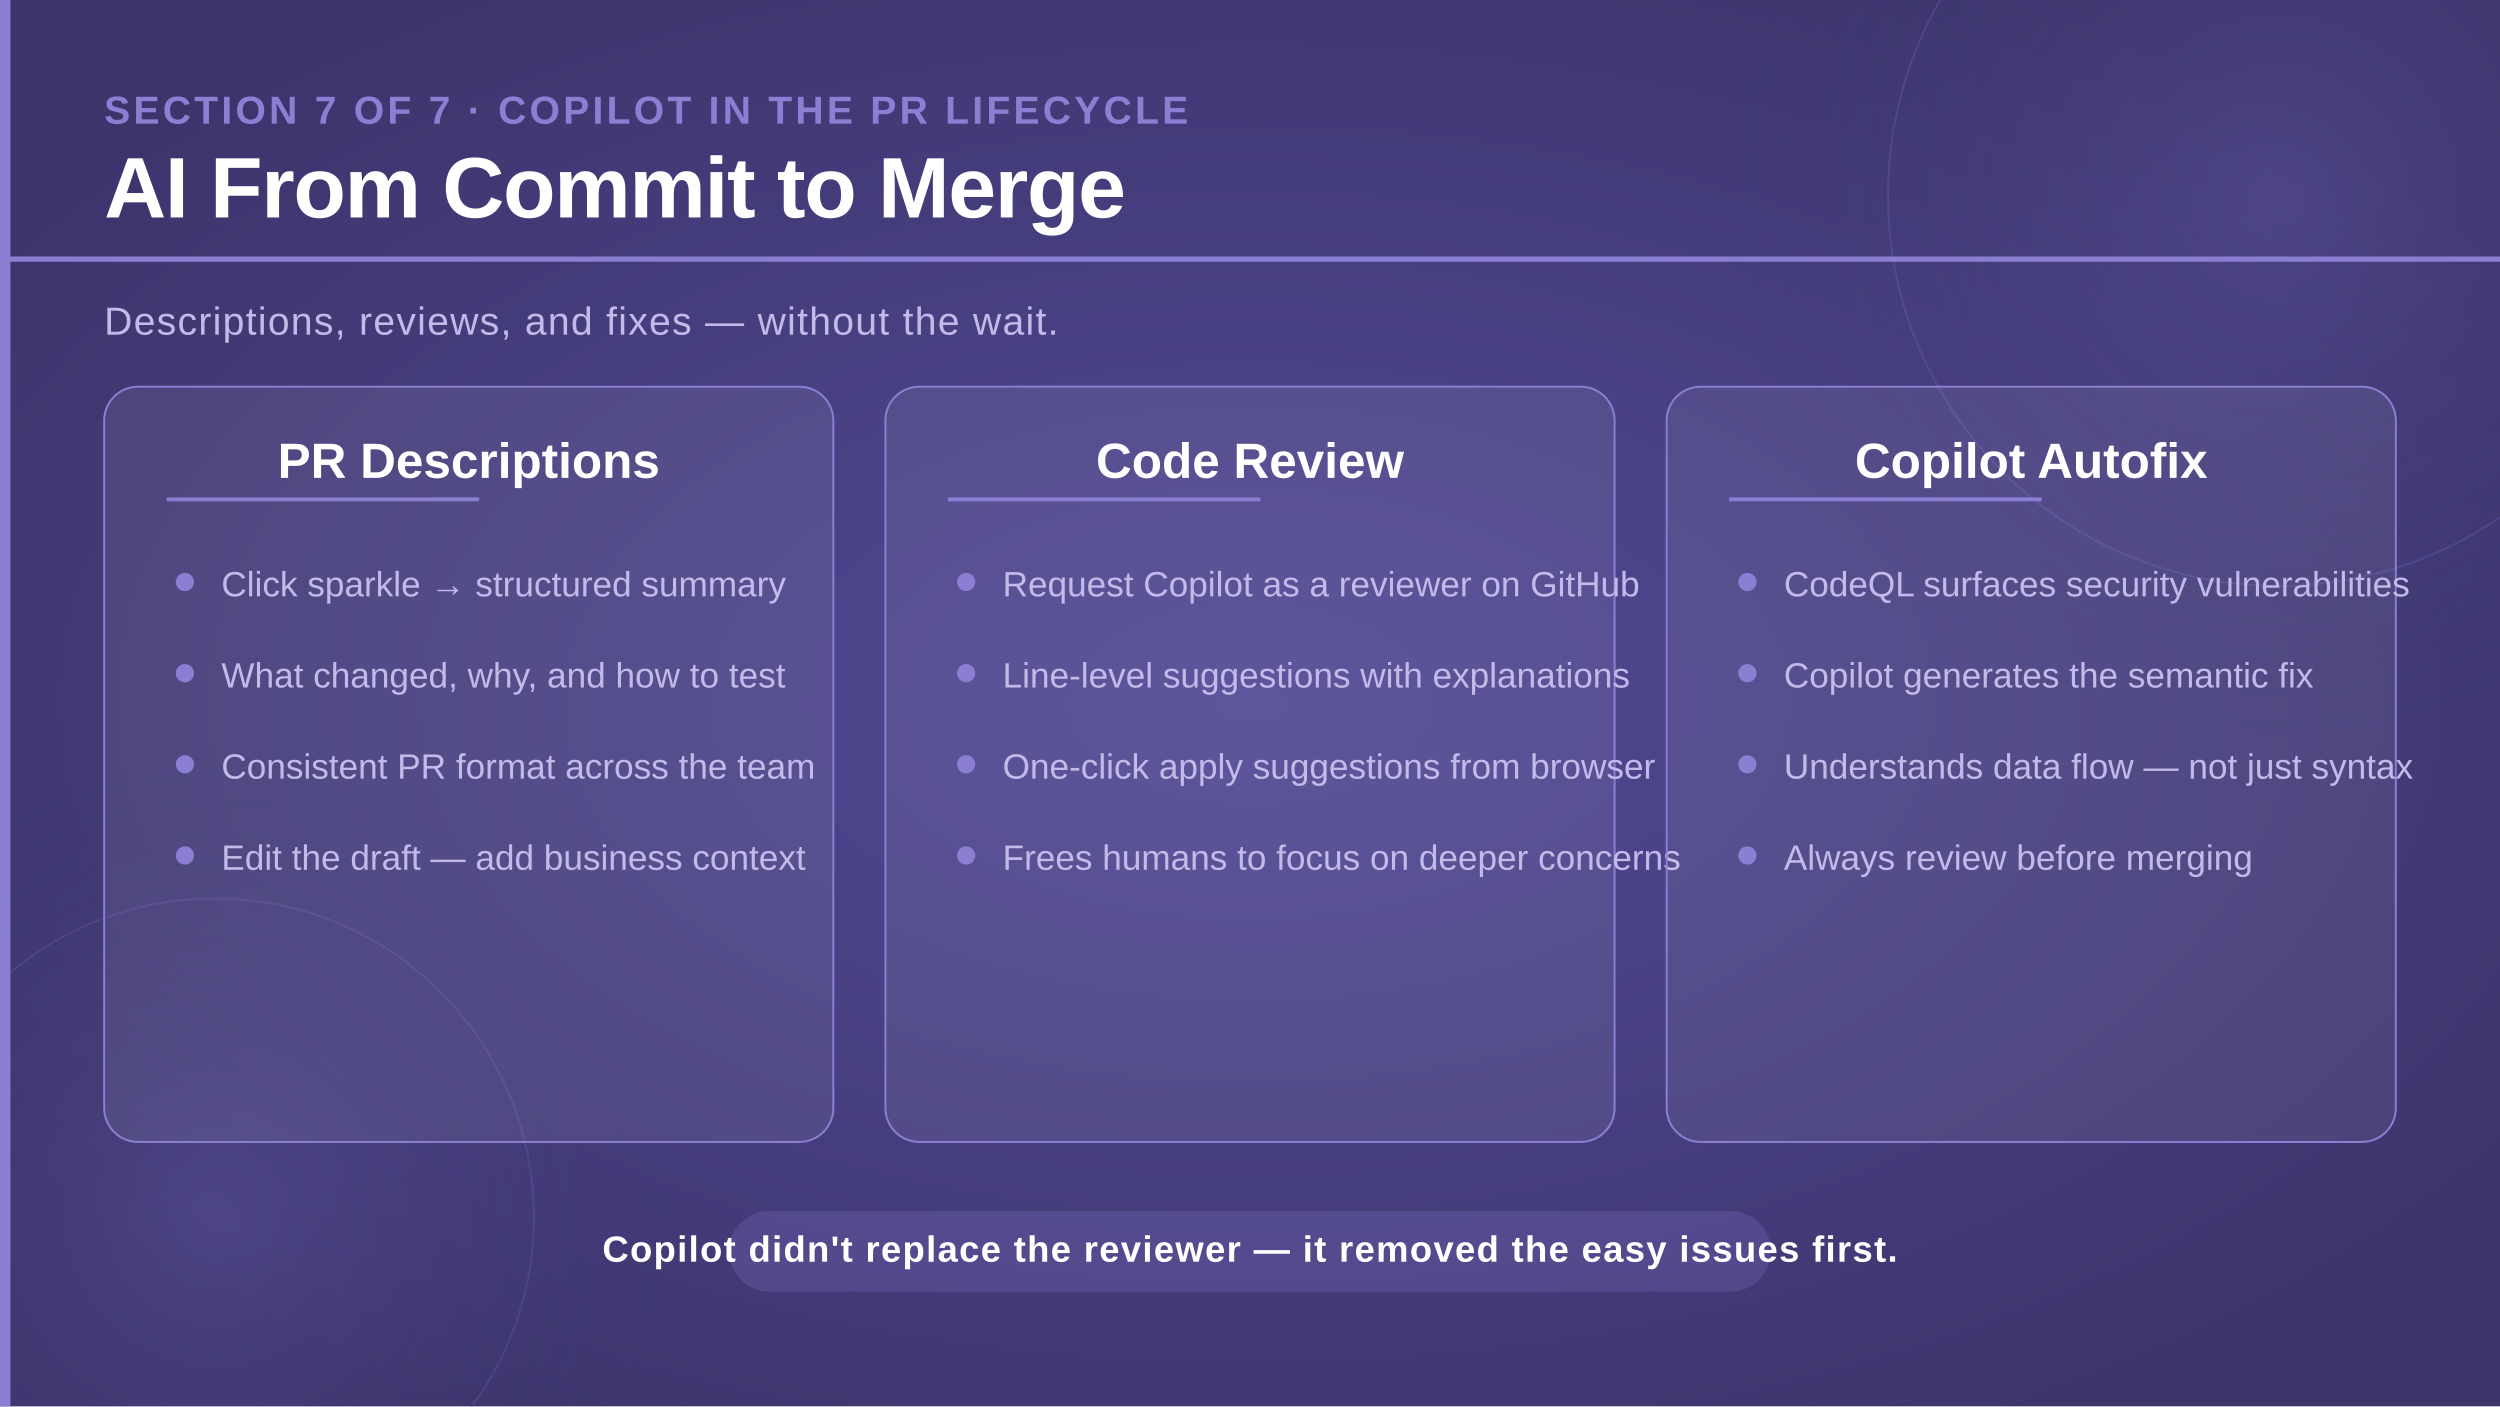
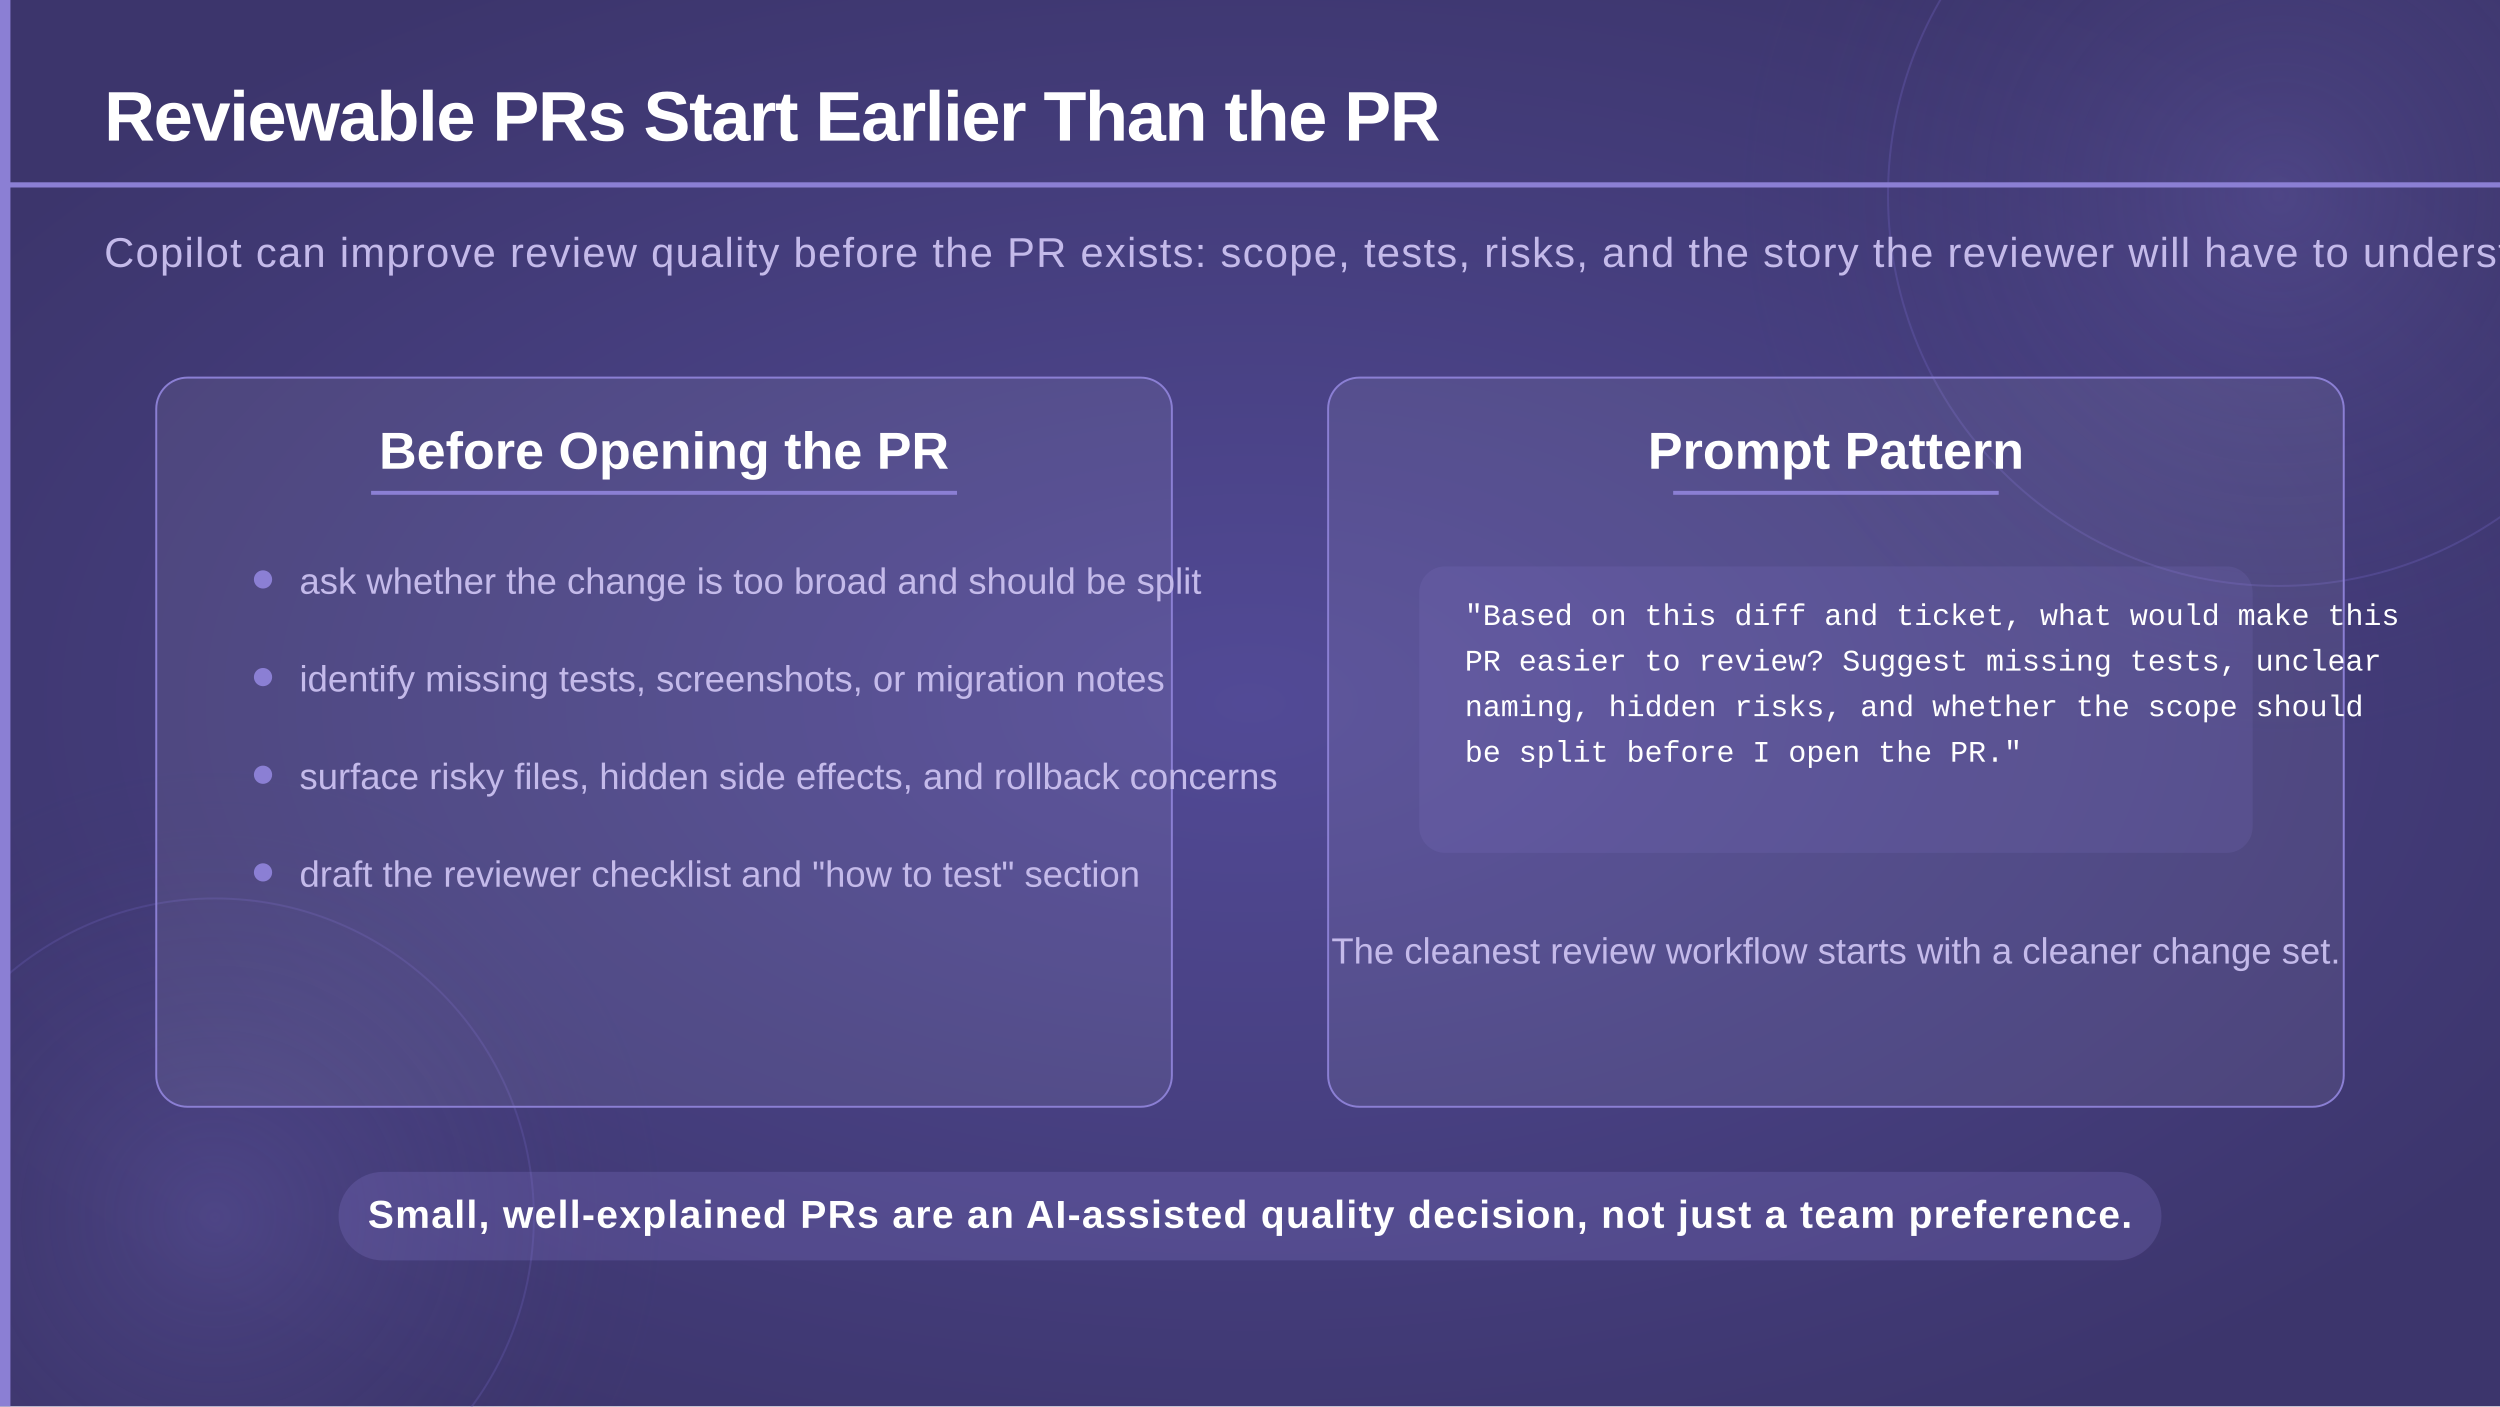
<svg xmlns="http://www.w3.org/2000/svg" viewBox="0 0 1920 1080" width="1920" height="1080">
  <defs>
    <radialGradient id="bgGlow" cx="50%" cy="50%" r="60%">
      <stop offset="0%" stop-color="#524a96" stop-opacity="1" />
      <stop offset="100%" stop-color="#3c356c" stop-opacity="1" />
    </radialGradient>
    <radialGradient id="circleGlow" cx="50%" cy="50%" r="50%">
      <stop offset="0%" stop-color="#7c70c8" stop-opacity="0.25" />
      <stop offset="100%" stop-color="#3c356c" stop-opacity="0" />
    </radialGradient>
  </defs>
  <rect width="1920" height="1080" fill="url(#bgGlow)" />
  <circle cx="1750" cy="150" r="420" fill="url(#circleGlow)" />
  <circle cx="1750" cy="150" r="300" fill="none" stroke="#6a5fb8" stroke-width="1.5" opacity="0.35" />
  <circle cx="165" cy="935" r="350" fill="url(#circleGlow)" />
  <circle cx="165" cy="935" r="245" fill="none" stroke="#6a5fb8" stroke-width="1.5" opacity="0.3" />
  <rect x="0" y="0" width="8" height="1080" fill="#8b7fd4" />
-   <text x="80" y="95" font-family="'Segoe UI', 'Helvetica Neue', Arial, sans-serif" font-size="30" font-weight="700" fill="#8b7fd4" letter-spacing="2.5">SECTION 7 OF 7  ·  COPILOT IN THE PR LIFECYCLE</text>
-   <text x="80" y="167" font-family="'Segoe UI', 'Helvetica Neue', Arial, sans-serif" font-size="66" font-weight="700" fill="#ffffff" letter-spacing="-1">AI From Commit to Merge</text>
-   <rect x="0" y="197" width="1920" height="4" fill="#8b7fd4" />
-   <text x="80" y="257" font-family="'Segoe UI', 'Helvetica Neue', Arial, sans-serif" font-size="30" font-weight="300" fill="#c4baea" letter-spacing="1">Descriptions, reviews, and fixes — without the wait.</text>
-   <rect x="80" y="297" width="560" height="580" rx="26" fill="#ffffff" fill-opacity="0.07" stroke="#8b7fd4" stroke-width="1.5" />
-   <text x="360" y="367" text-anchor="middle" font-family="'Segoe UI', 'Helvetica Neue', Arial, sans-serif" font-size="38" font-weight="700" fill="#ffffff">PR Descriptions</text>
-   <rect x="128" y="382" width="240" height="3" fill="#8b7fd4" />
-   <circle cx="142" cy="447" r="7" fill="#8b7fd4" />
-   <text x="170" y="458" font-family="'Segoe UI', 'Helvetica Neue', Arial, sans-serif" font-size="27" font-weight="300" fill="#c4baea">Click sparkle → structured summary</text>
-   <circle cx="142" cy="517" r="7" fill="#8b7fd4" />
-   <text x="170" y="528" font-family="'Segoe UI', 'Helvetica Neue', Arial, sans-serif" font-size="27" font-weight="300" fill="#c4baea">What changed, why, and how to test</text>
-   <circle cx="142" cy="587" r="7" fill="#8b7fd4" />
-   <text x="170" y="598" font-family="'Segoe UI', 'Helvetica Neue', Arial, sans-serif" font-size="27" font-weight="300" fill="#c4baea">Consistent PR format across the team</text>
-   <circle cx="142" cy="657" r="7" fill="#8b7fd4" />
-   <text x="170" y="668" font-family="'Segoe UI', 'Helvetica Neue', Arial, sans-serif" font-size="27" font-weight="300" fill="#c4baea">Edit the draft — add business context</text>
-   <rect x="680" y="297" width="560" height="580" rx="26" fill="#ffffff" fill-opacity="0.07" stroke="#8b7fd4" stroke-width="1.5" />
-   <text x="960" y="367" text-anchor="middle" font-family="'Segoe UI', 'Helvetica Neue', Arial, sans-serif" font-size="38" font-weight="700" fill="#ffffff">Code Review</text>
-   <rect x="728" y="382" width="240" height="3" fill="#8b7fd4" />
-   <circle cx="742" cy="447" r="7" fill="#8b7fd4" />
-   <text x="770" y="458" font-family="'Segoe UI', 'Helvetica Neue', Arial, sans-serif" font-size="27" font-weight="300" fill="#c4baea">Request Copilot as a reviewer on GitHub</text>
-   <circle cx="742" cy="517" r="7" fill="#8b7fd4" />
-   <text x="770" y="528" font-family="'Segoe UI', 'Helvetica Neue', Arial, sans-serif" font-size="27" font-weight="300" fill="#c4baea">Line-level suggestions with explanations</text>
-   <circle cx="742" cy="587" r="7" fill="#8b7fd4" />
-   <text x="770" y="598" font-family="'Segoe UI', 'Helvetica Neue', Arial, sans-serif" font-size="27" font-weight="300" fill="#c4baea">One-click apply suggestions from browser</text>
-   <circle cx="742" cy="657" r="7" fill="#8b7fd4" />
-   <text x="770" y="668" font-family="'Segoe UI', 'Helvetica Neue', Arial, sans-serif" font-size="27" font-weight="300" fill="#c4baea">Frees humans to focus on deeper concerns</text>
-   <rect x="1280" y="297" width="560" height="580" rx="26" fill="#ffffff" fill-opacity="0.07" stroke="#8b7fd4" stroke-width="1.5" />
-   <text x="1560" y="367" text-anchor="middle" font-family="'Segoe UI', 'Helvetica Neue', Arial, sans-serif" font-size="38" font-weight="700" fill="#ffffff">Copilot Autofix</text>
-   <rect x="1328" y="382" width="240" height="3" fill="#8b7fd4" />
-   <circle cx="1342" cy="447" r="7" fill="#8b7fd4" />
-   <text x="1370" y="458" font-family="'Segoe UI', 'Helvetica Neue', Arial, sans-serif" font-size="27" font-weight="300" fill="#c4baea">CodeQL surfaces security vulnerabilities</text>
-   <circle cx="1342" cy="517" r="7" fill="#8b7fd4" />
-   <text x="1370" y="528" font-family="'Segoe UI', 'Helvetica Neue', Arial, sans-serif" font-size="27" font-weight="300" fill="#c4baea">Copilot generates the semantic fix</text>
-   <circle cx="1342" cy="587" r="7" fill="#8b7fd4" />
-   <text x="1370" y="598" font-family="'Segoe UI', 'Helvetica Neue', Arial, sans-serif" font-size="27" font-weight="300" fill="#c4baea">Understands data flow — not just syntax</text>
-   <circle cx="1342" cy="657" r="7" fill="#8b7fd4" />
-   <text x="1370" y="668" font-family="'Segoe UI', 'Helvetica Neue', Arial, sans-serif" font-size="27" font-weight="300" fill="#c4baea">Always review before merging</text>
-   <rect x="560" y="930" width="800" height="62" rx="31" fill="#8b7fd4" opacity="0.22" />
-   <text x="960" y="969" text-anchor="middle" font-family="'Segoe UI', 'Helvetica Neue', Arial, sans-serif" font-size="28" font-weight="600" fill="#ffffff" letter-spacing="1">Copilot didn't replace the reviewer — it removed the easy issues first.</text>
+   <text x="80" y="108" font-family="'Segoe UI', 'Helvetica Neue', Arial, sans-serif" font-size="54" font-weight="700" fill="#ffffff" letter-spacing="-1">Reviewable PRs Start Earlier Than the PR</text>
+   <rect x="0" y="140" width="1920" height="4" fill="#8b7fd4" />
+   <text x="80" y="205" font-family="'Segoe UI', 'Helvetica Neue', Arial, sans-serif" font-size="32" font-weight="300" fill="#c4baea" letter-spacing="1">Copilot can improve review quality before the PR exists: scope, tests, risks, and the story the reviewer will have to understand.</text>
+   <rect x="120" y="290" width="780" height="560" rx="24" fill="#ffffff" fill-opacity="0.07" stroke="#8b7fd4" stroke-width="1.5" />
+   <text x="510" y="360" text-anchor="middle" font-family="'Segoe UI', 'Helvetica Neue', Arial, sans-serif" font-size="40" font-weight="700" fill="#ffffff">Before Opening the PR</text>
+   <rect x="285" y="377" width="450" height="3" fill="#8b7fd4" />
+   <circle cx="202" cy="445" r="7" fill="#8b7fd4" />
+   <text x="230" y="456" font-family="'Segoe UI', 'Helvetica Neue', Arial, sans-serif" font-size="28" font-weight="300" fill="#c4baea">ask whether the change is too broad and should be split</text>
+   <circle cx="202" cy="520" r="7" fill="#8b7fd4" />
+   <text x="230" y="531" font-family="'Segoe UI', 'Helvetica Neue', Arial, sans-serif" font-size="28" font-weight="300" fill="#c4baea">identify missing tests, screenshots, or migration notes</text>
+   <circle cx="202" cy="595" r="7" fill="#8b7fd4" />
+   <text x="230" y="606" font-family="'Segoe UI', 'Helvetica Neue', Arial, sans-serif" font-size="28" font-weight="300" fill="#c4baea">surface risky files, hidden side effects, and rollback concerns</text>
+   <circle cx="202" cy="670" r="7" fill="#8b7fd4" />
+   <text x="230" y="681" font-family="'Segoe UI', 'Helvetica Neue', Arial, sans-serif" font-size="28" font-weight="300" fill="#c4baea">draft the reviewer checklist and "how to test" section</text>
+   <rect x="1020" y="290" width="780" height="560" rx="24" fill="#ffffff" fill-opacity="0.07" stroke="#8b7fd4" stroke-width="1.5" />
+   <text x="1410" y="360" text-anchor="middle" font-family="'Segoe UI', 'Helvetica Neue', Arial, sans-serif" font-size="40" font-weight="700" fill="#ffffff">Prompt Pattern</text>
+   <rect x="1285" y="377" width="250" height="3" fill="#8b7fd4" />
+   <rect x="1090" y="435" width="640" height="220" rx="20" fill="#8b7fd4" opacity="0.14" />
+   <text x="1125" y="480" font-family="'Consolas', 'Courier New', monospace" font-size="23" fill="#ffffff">"Based on this diff and ticket, what would make this</text>
+   <text x="1125" y="515" font-family="'Consolas', 'Courier New', monospace" font-size="23" fill="#ffffff">PR easier to review? Suggest missing tests, unclear</text>
+   <text x="1125" y="550" font-family="'Consolas', 'Courier New', monospace" font-size="23" fill="#ffffff">naming, hidden risks, and whether the scope should</text>
+   <text x="1125" y="585" font-family="'Consolas', 'Courier New', monospace" font-size="23" fill="#ffffff">be split before I open the PR."</text>
+   <text x="1410" y="740" text-anchor="middle" font-family="'Segoe UI', 'Helvetica Neue', Arial, sans-serif" font-size="28" font-weight="300" fill="#c4baea">The cleanest review workflow starts with a cleaner change set.</text>
+   <rect x="260" y="900" width="1400" height="68" rx="34" fill="#8b7fd4" opacity="0.22" />
+   <text x="960" y="943" text-anchor="middle" font-family="'Segoe UI', 'Helvetica Neue', Arial, sans-serif" font-size="30" font-weight="600" fill="#ffffff" letter-spacing="1">Small, well-explained PRs are an AI-assisted quality decision, not just a team preference.</text>
</svg>
